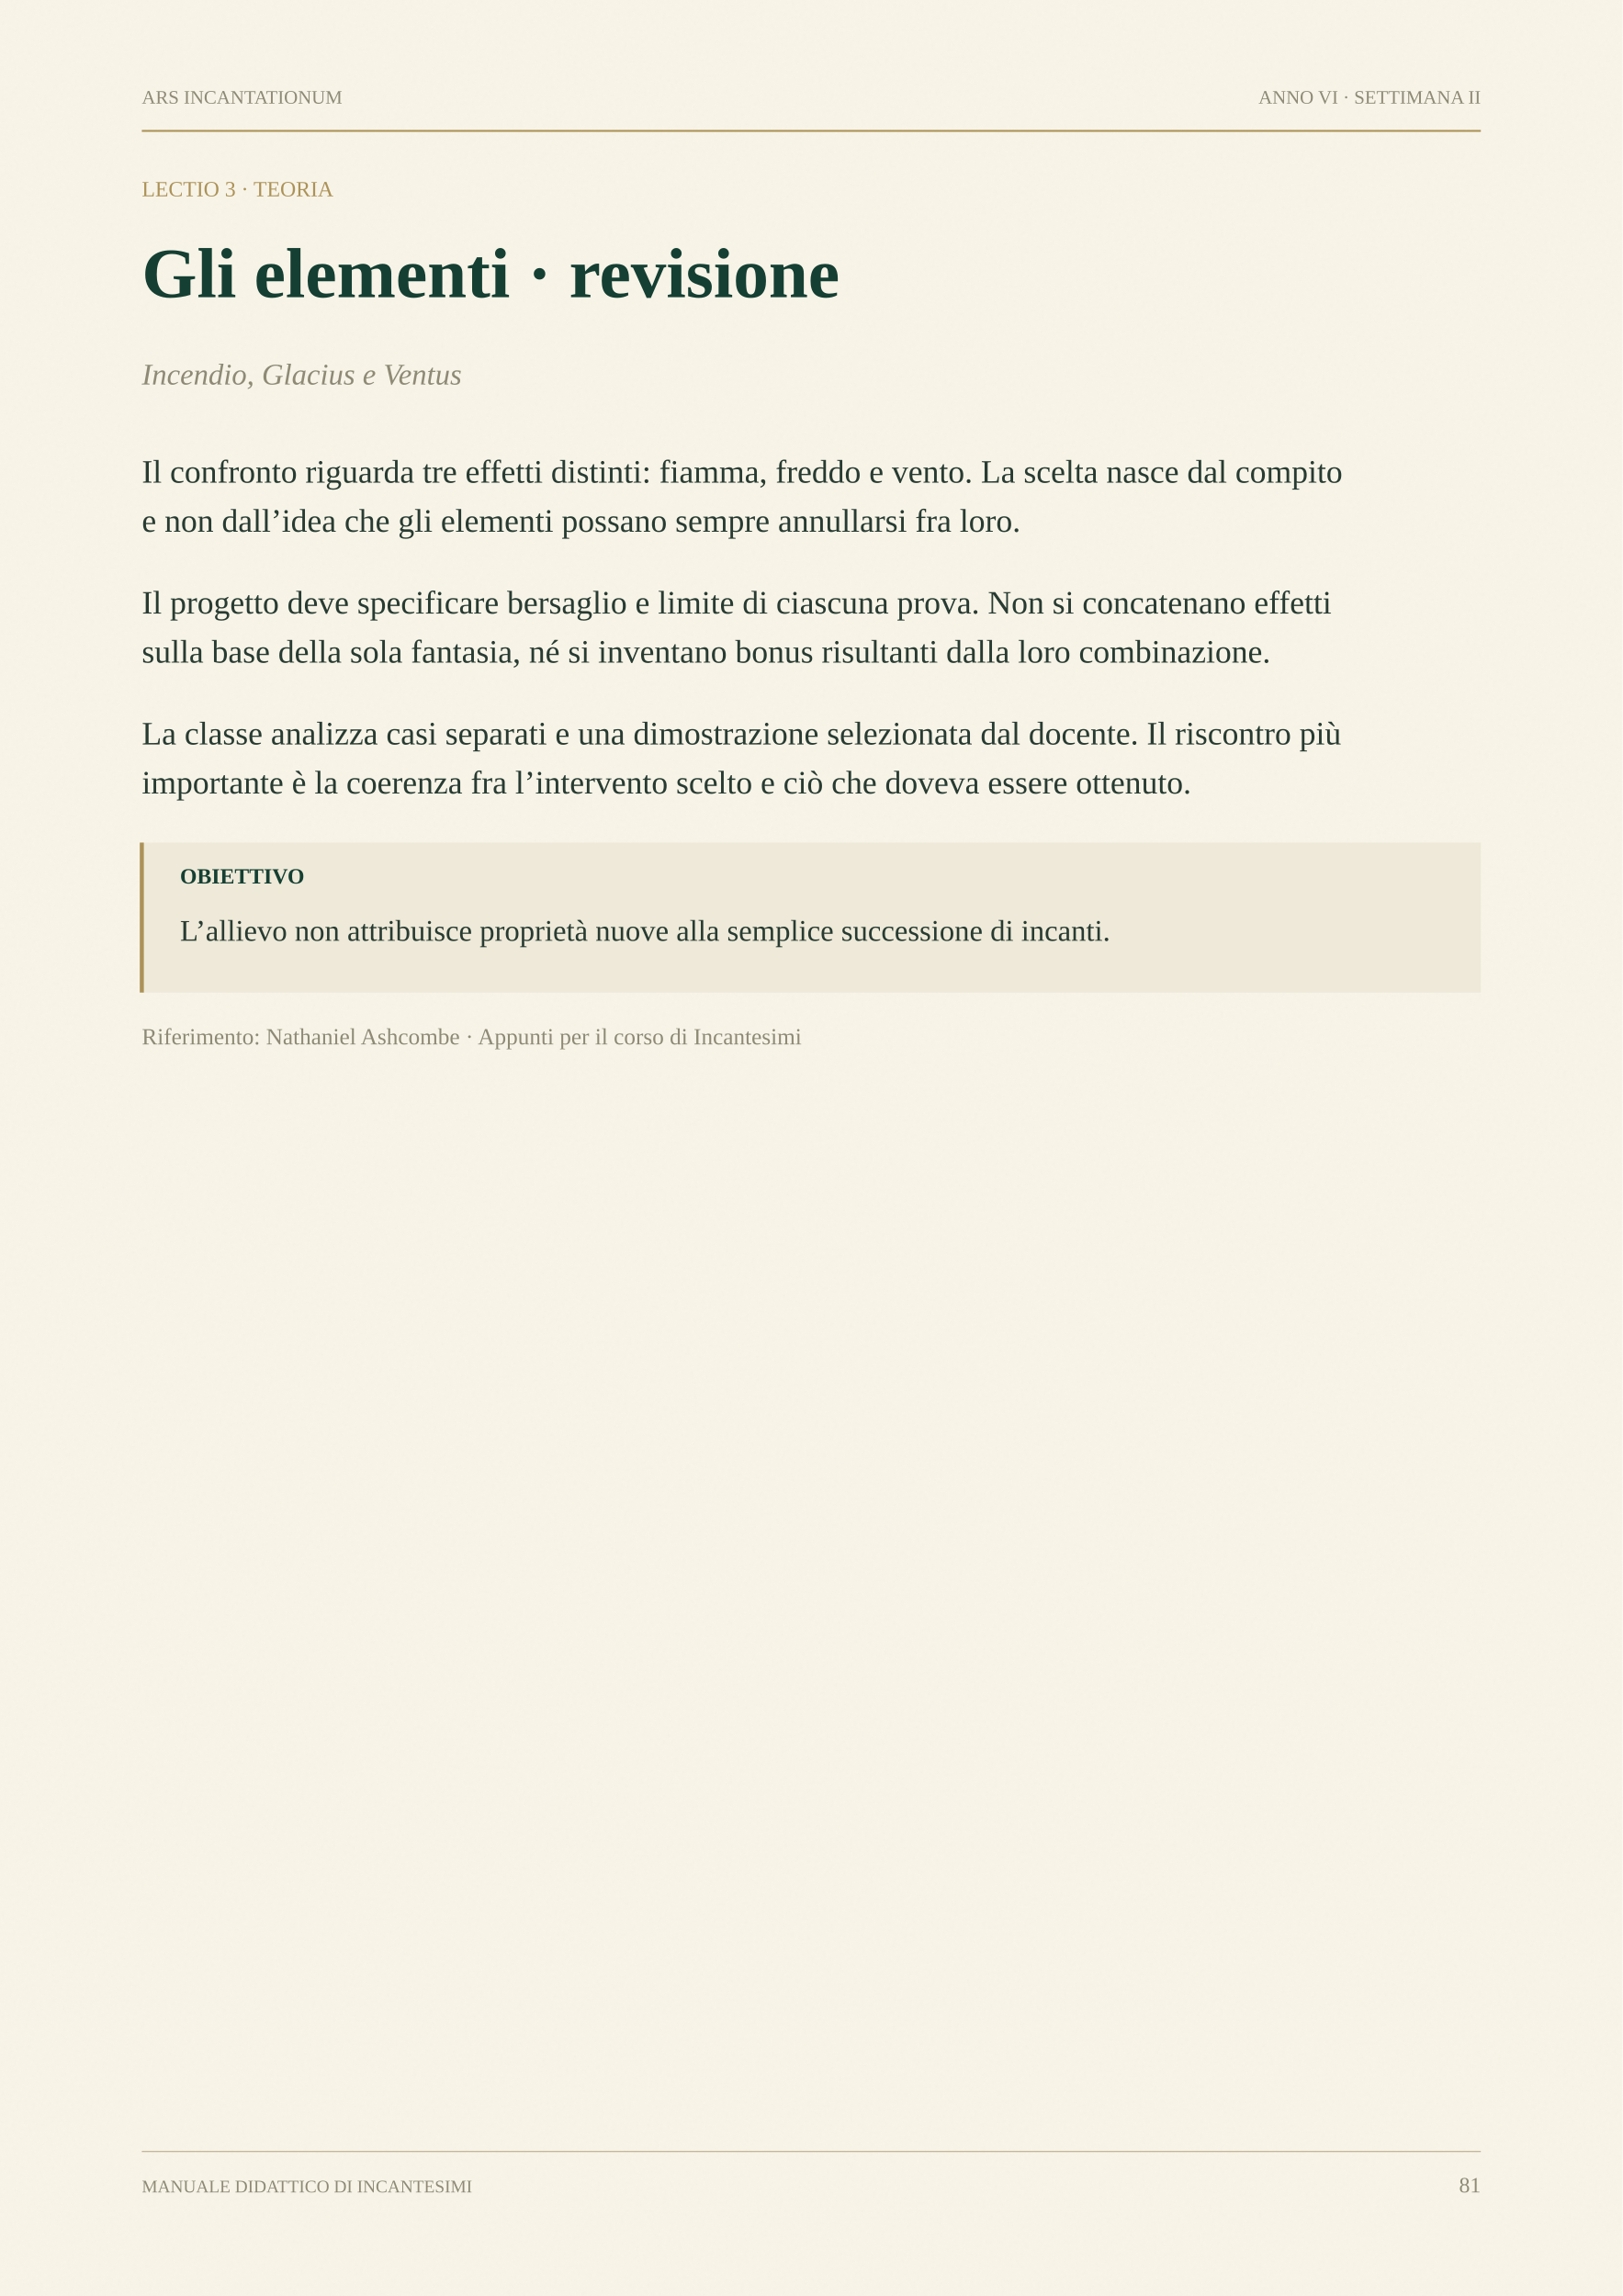
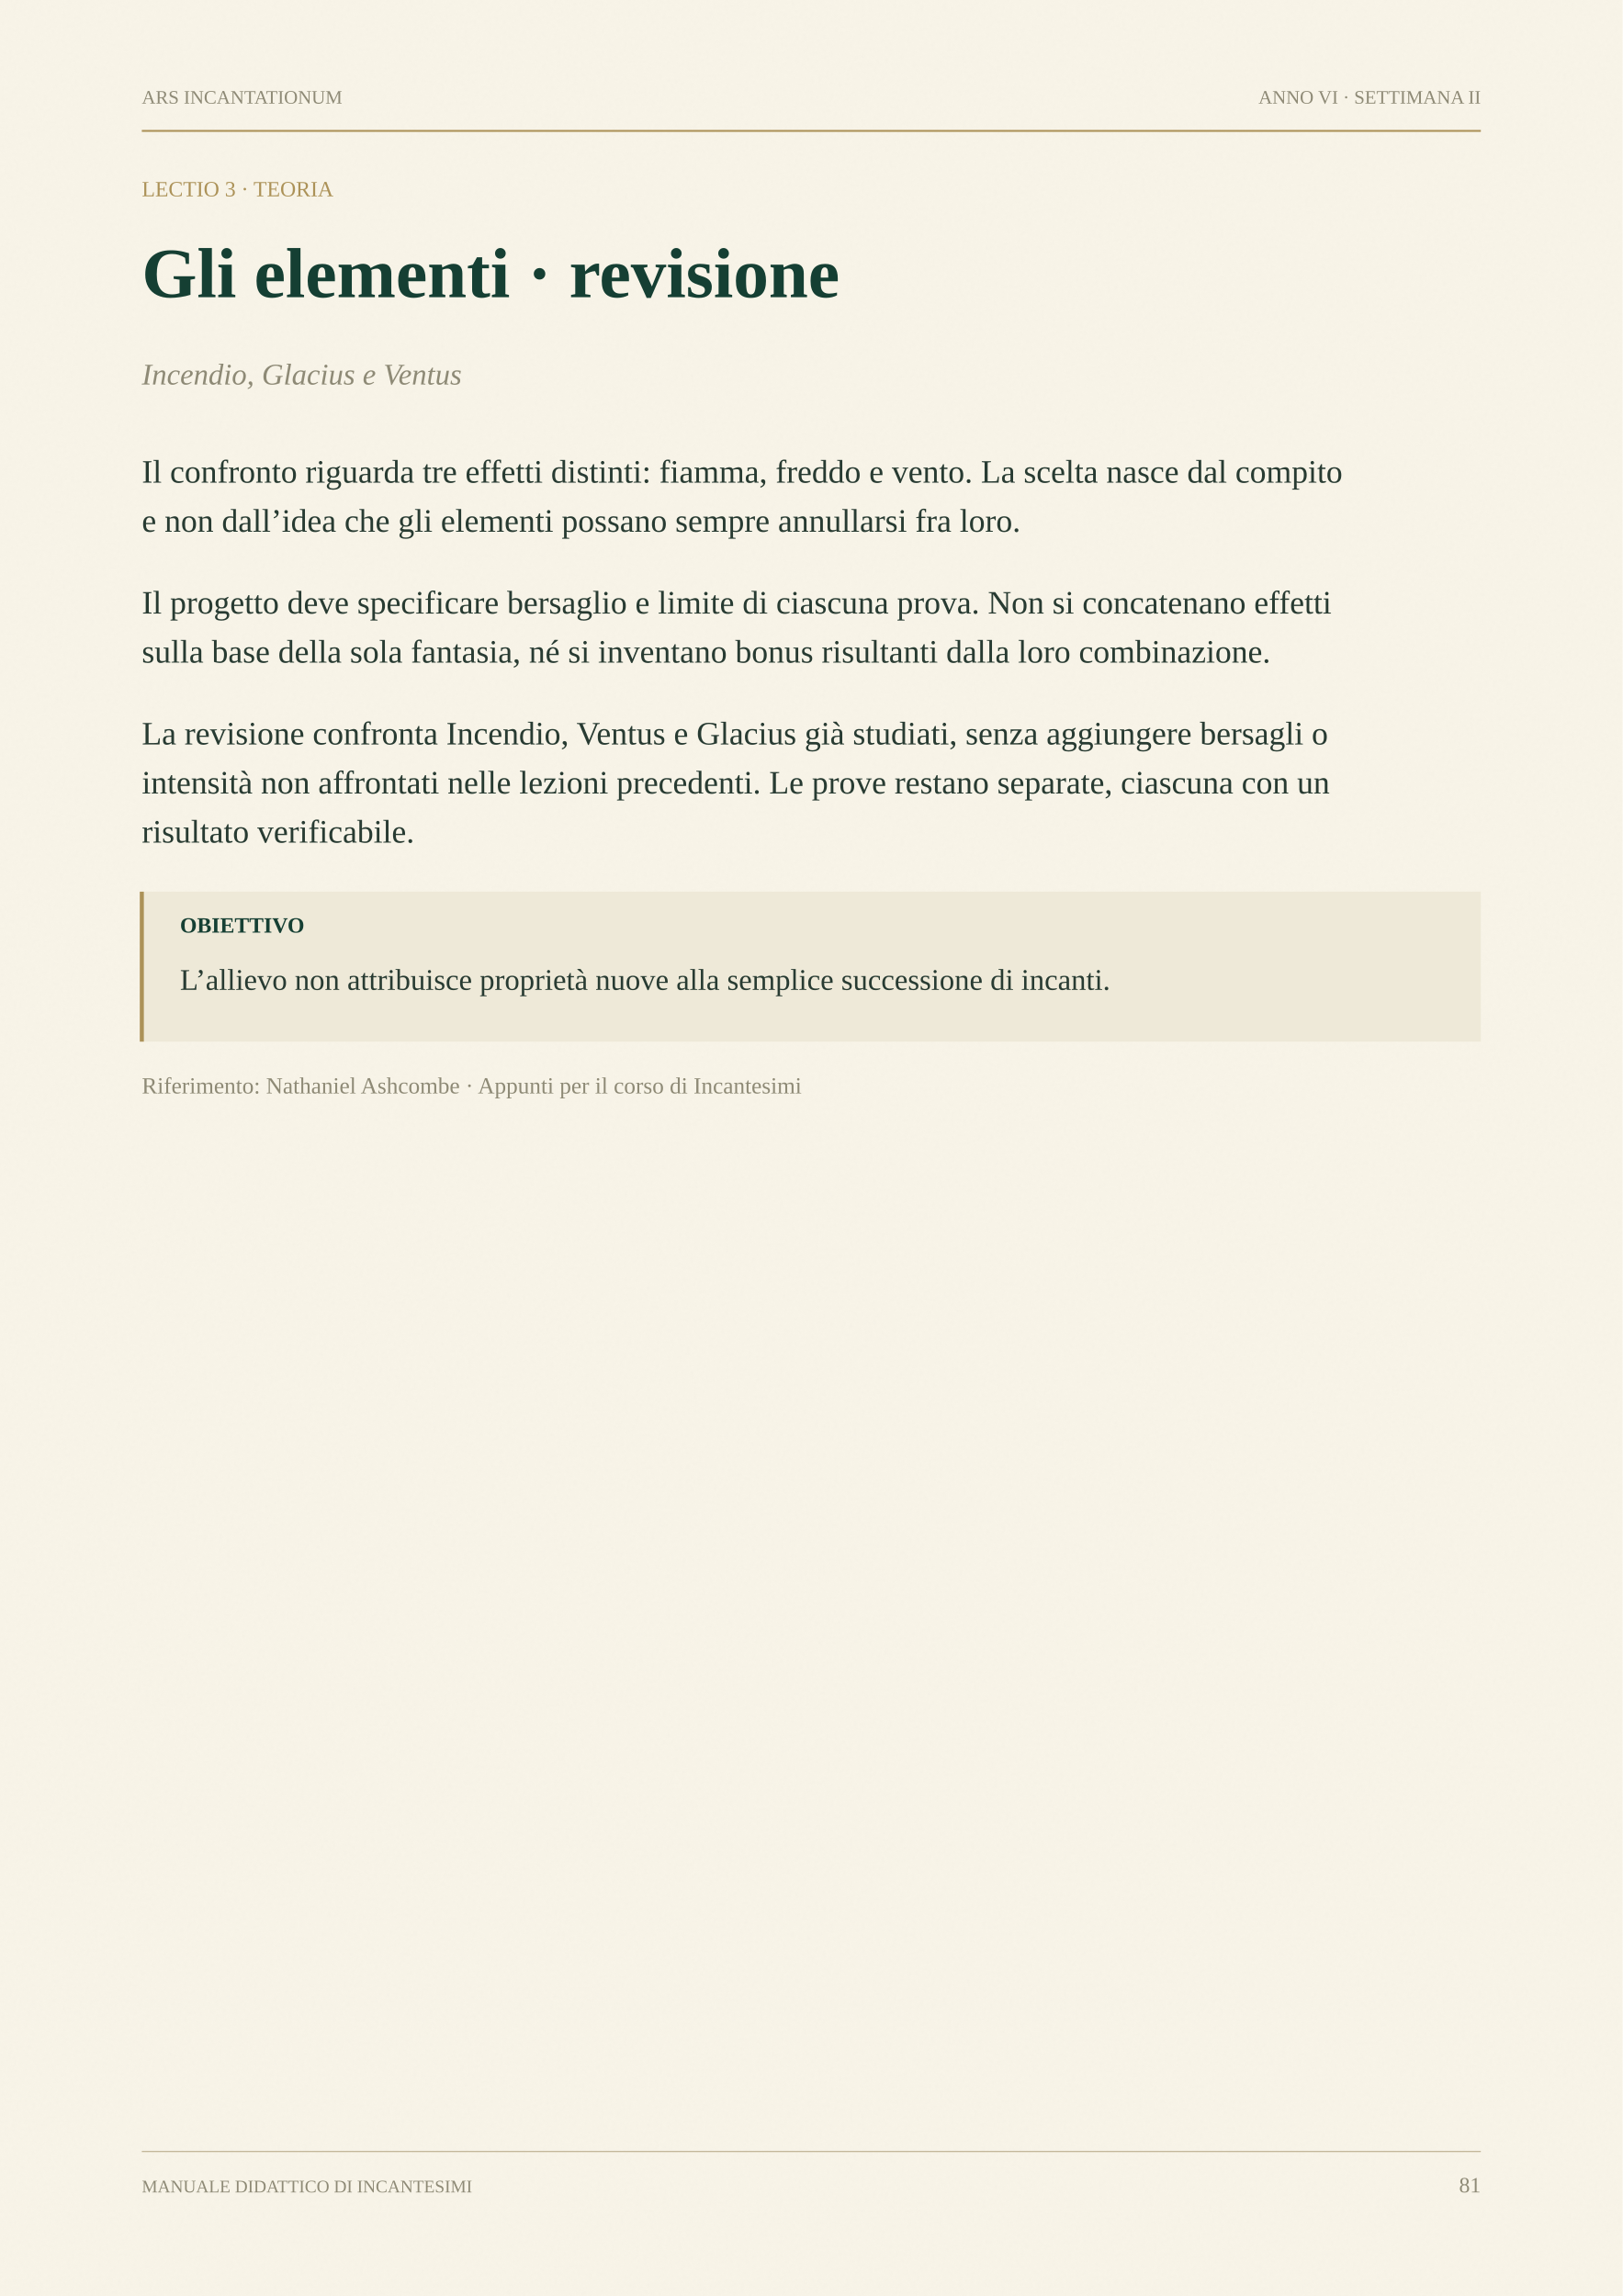
<svg xmlns="http://www.w3.org/2000/svg" width="595" height="842" viewBox="0 0 595 842">
  <defs>
    <filter id="grain">
      <feTurbulence type="fractalNoise" baseFrequency=".7" numOctaves="3" stitchTiles="stitch" />
      <feColorMatrix type="saturate" values="0" />
    </filter>
    <pattern id="paper" width="595" height="842" patternUnits="userSpaceOnUse">
      <rect width="595" height="842" filter="url(#grain)" opacity=".17" />
    </pattern>
    <linearGradient id="leather">
      <stop stop-color="#06271b" />
      <stop offset=".12" stop-color="#17583a" />
      <stop offset=".6" stop-color="#0c402a" />
      <stop offset="1" stop-color="#042015" />
    </linearGradient>
  </defs>
  <rect width="595" height="842" fill="#f8f4e8" />
  <rect width="595" height="842" fill="url(#paper)" opacity=".17" />
  <text x="52" y="38" font-family="Georgia, Times New Roman, serif" font-size="7" fill="#8e8a76">ARS INCANTATIONUM</text>
  <text x="543" y="38" font-family="Georgia, Times New Roman, serif" font-size="7" fill="#8e8a76" text-anchor="end">ANNO VI · SETTIMANA II</text>
  <text x="52" y="72" font-family="Georgia, Times New Roman, serif" font-size="8" fill="#ac9258">LECTIO 3 · TEORIA</text>
  <path d="M52 48H543" stroke="#ac9258" stroke-width=".7" />
  <text x="52" y="109" font-family="Georgia, Times New Roman, serif" font-size="26" fill="#153f33" font-weight="bold">Gli elementi · revisione</text>
  <text x="52" y="141" font-family="Georgia, Times New Roman, serif" font-size="11" fill="#8e8a76" font-style="italic">Incendio, Glacius e Ventus</text>
  <text x="52" y="177" font-family="Georgia, Times New Roman, serif" font-size="12" fill="#283b32">Il confronto riguarda tre effetti distinti: fiamma, freddo e vento. La scelta nasce dal compito</text>
  <text x="52" y="195" font-family="Georgia, Times New Roman, serif" font-size="12" fill="#283b32">e non dall’idea che gli elementi possano sempre annullarsi fra loro.</text>
  <text x="52" y="225" font-family="Georgia, Times New Roman, serif" font-size="12" fill="#283b32">Il progetto deve specificare bersaglio e limite di ciascuna prova. Non si concatenano effetti</text>
  <text x="52" y="243" font-family="Georgia, Times New Roman, serif" font-size="12" fill="#283b32">sulla base della sola fantasia, né si inventano bonus risultanti dalla loro combinazione.</text>
-   <text x="52" y="273" font-family="Georgia, Times New Roman, serif" font-size="12" fill="#283b32">La classe analizza casi separati e una dimostrazione selezionata dal docente. Il riscontro più</text>
-   <text x="52" y="291" font-family="Georgia, Times New Roman, serif" font-size="12" fill="#283b32">importante è la coerenza fra l’intervento scelto e ciò che doveva essere ottenuto.</text>
-   <rect x="52" y="309" width="491" height="55" fill="#eee9d8" />
-   <path d="M52 309v55" stroke="#ac9258" stroke-width="1.5" />
-   <text x="66" y="324" font-family="Georgia, Times New Roman, serif" font-size="8" fill="#153f33" font-weight="bold">OBIETTIVO</text>
-   <text x="66" y="345" font-family="Georgia, Times New Roman, serif" font-size="11" fill="#283b32">L’allievo non attribuisce proprietà nuove alla semplice successione di incanti.</text>
-   <text x="52" y="383" font-family="Georgia, Times New Roman, serif" font-size="8.5" fill="#8e8a76">Riferimento: Nathaniel Ashcombe · Appunti per il corso di Incantesimi</text>
+   <text x="52" y="273" font-family="Georgia, Times New Roman, serif" font-size="12" fill="#283b32">La revisione confronta Incendio, Ventus e Glacius già studiati, senza aggiungere bersagli o</text>
+   <text x="52" y="291" font-family="Georgia, Times New Roman, serif" font-size="12" fill="#283b32">intensità non affrontati nelle lezioni precedenti. Le prove restano separate, ciascuna con un</text>
+   <text x="52" y="309" font-family="Georgia, Times New Roman, serif" font-size="12" fill="#283b32">risultato verificabile.</text>
+   <rect x="52" y="327" width="491" height="55" fill="#eee9d8" />
+   <path d="M52 327v55" stroke="#ac9258" stroke-width="1.5" />
+   <text x="66" y="342" font-family="Georgia, Times New Roman, serif" font-size="8" fill="#153f33" font-weight="bold">OBIETTIVO</text>
+   <text x="66" y="363" font-family="Georgia, Times New Roman, serif" font-size="11" fill="#283b32">L’allievo non attribuisce proprietà nuove alla semplice successione di incanti.</text>
+   <text x="52" y="401" font-family="Georgia, Times New Roman, serif" font-size="8.5" fill="#8e8a76">Riferimento: Nathaniel Ashcombe · Appunti per il corso di Incantesimi</text>
  <path d="M52 789H543" stroke="#c3b89b" stroke-width=".45" />
  <text x="52" y="804" font-family="Georgia, Times New Roman, serif" font-size="6.5" fill="#8e8a76">MANUALE DIDATTICO DI INCANTESIMI</text>
  <text x="543" y="804" font-family="Georgia, Times New Roman, serif" font-size="8" fill="#8e8a76" text-anchor="end">81</text>
</svg>
